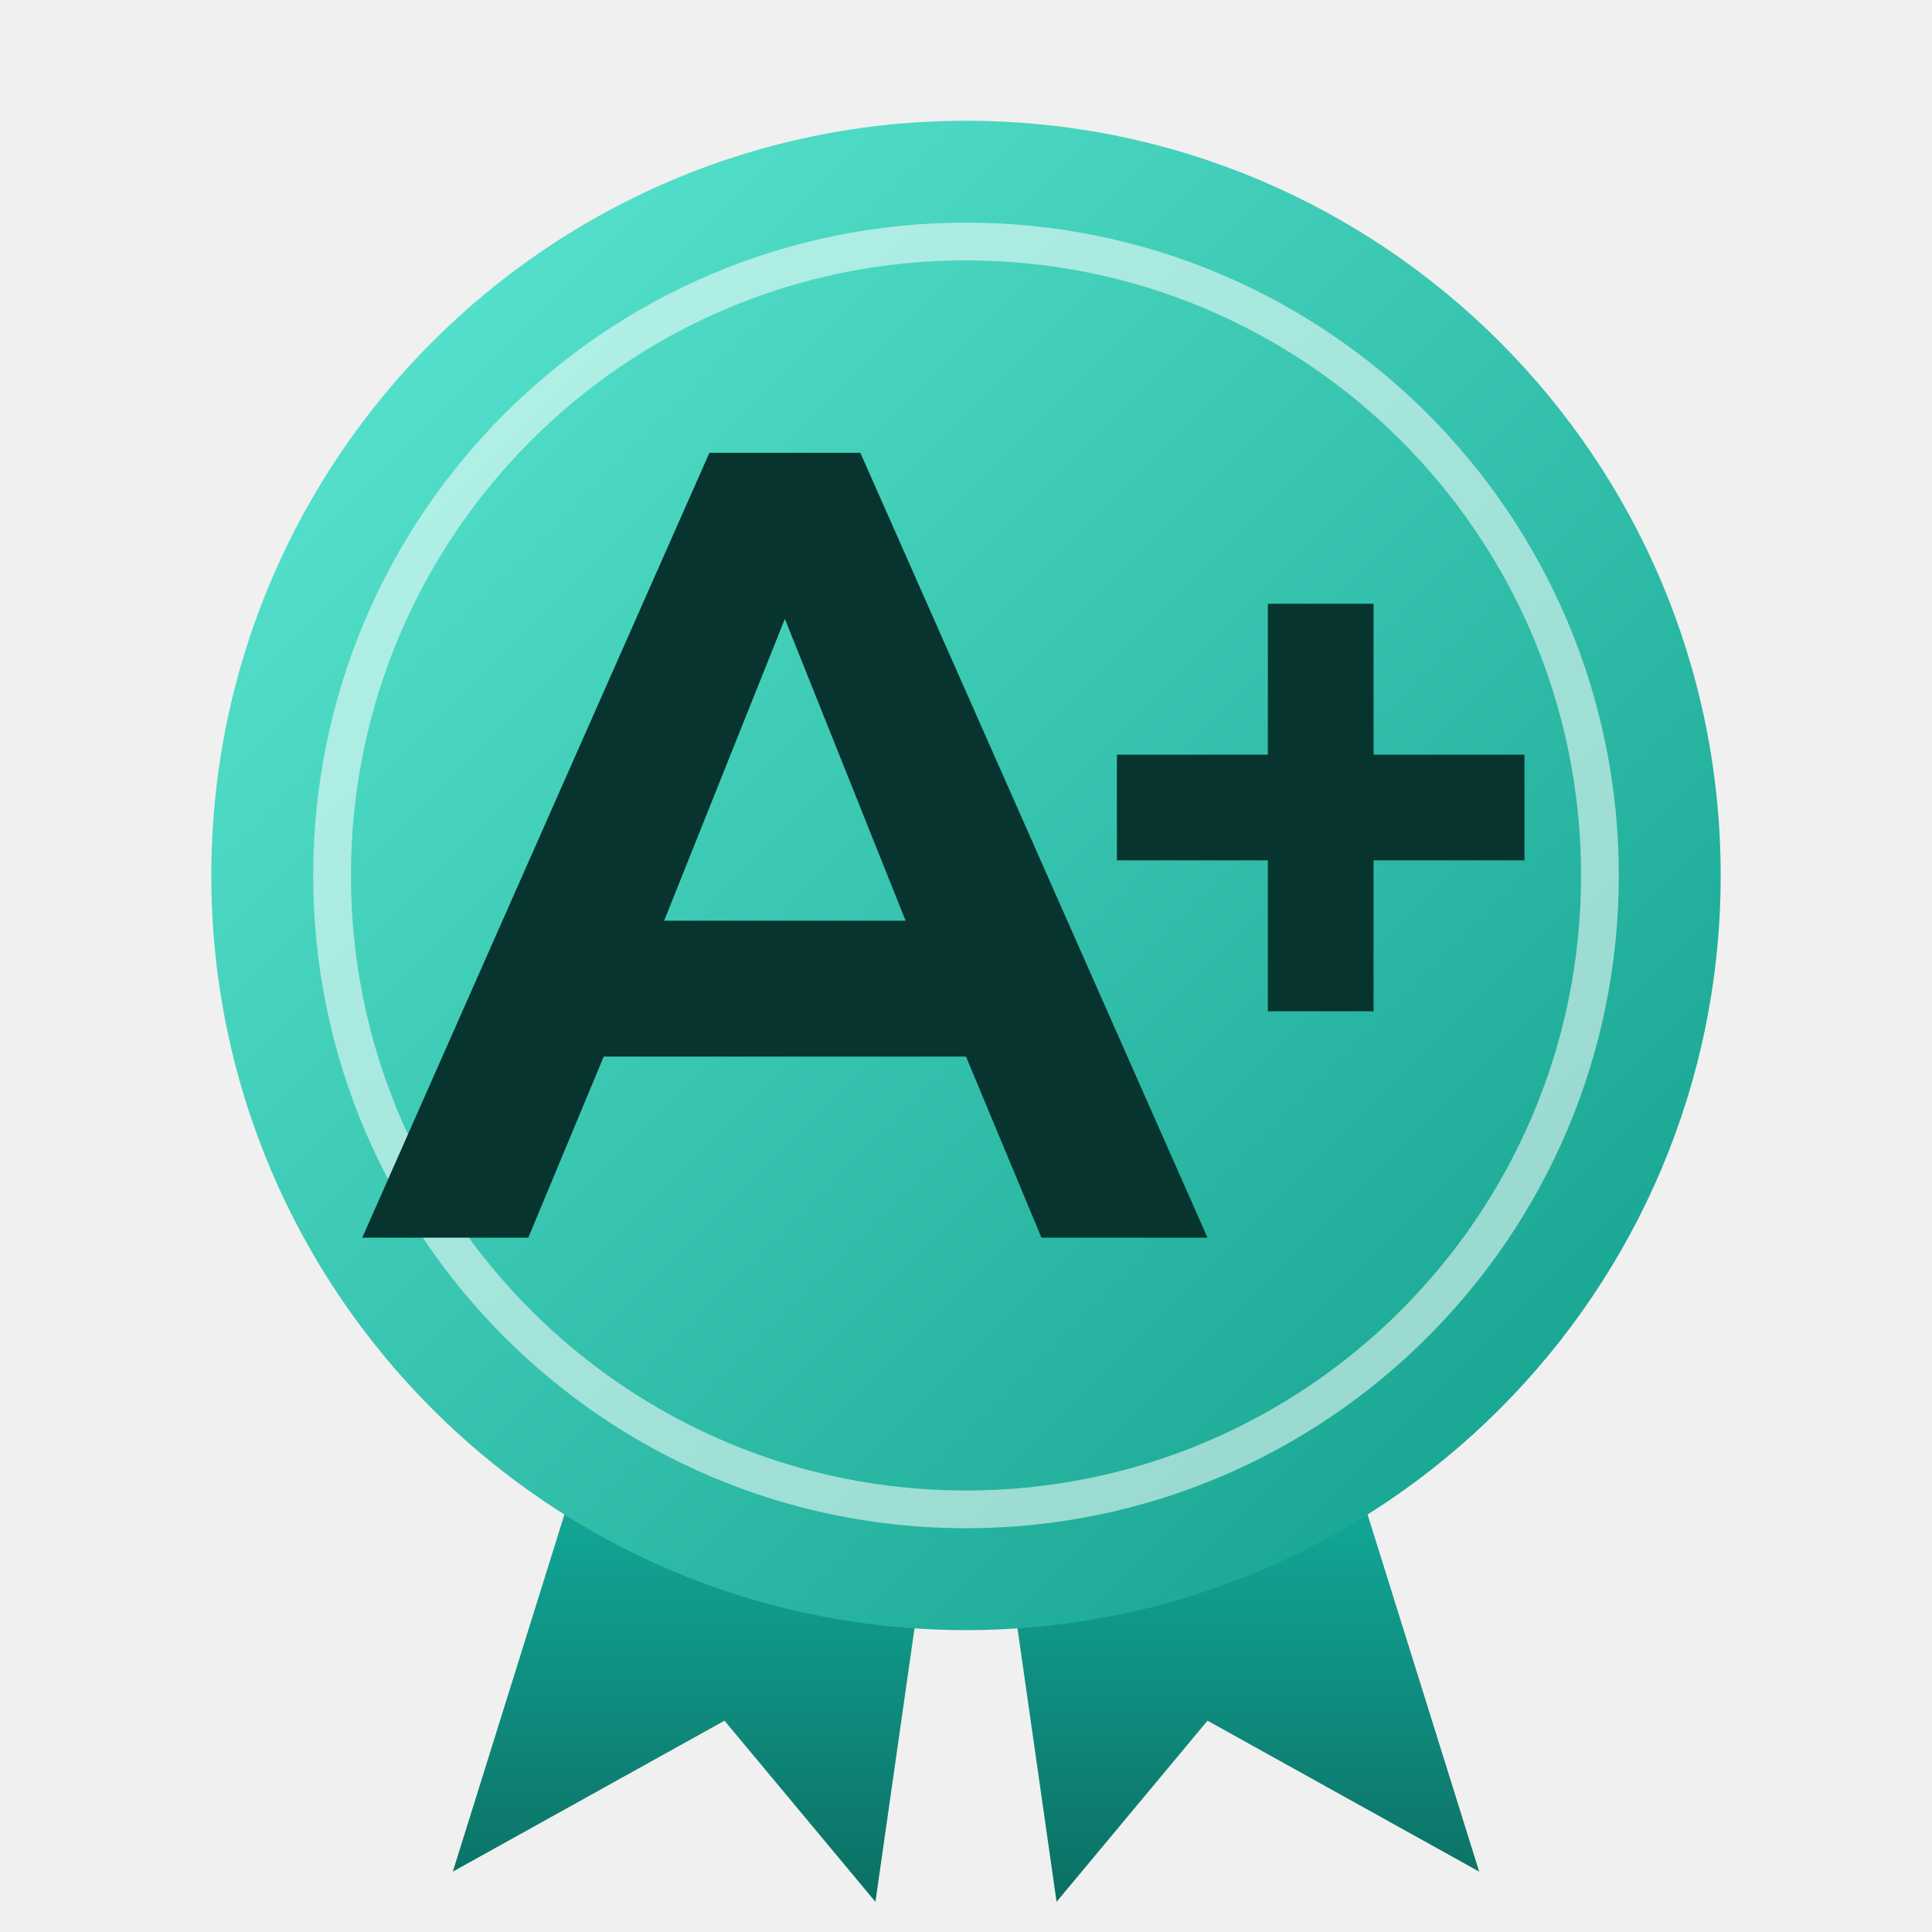
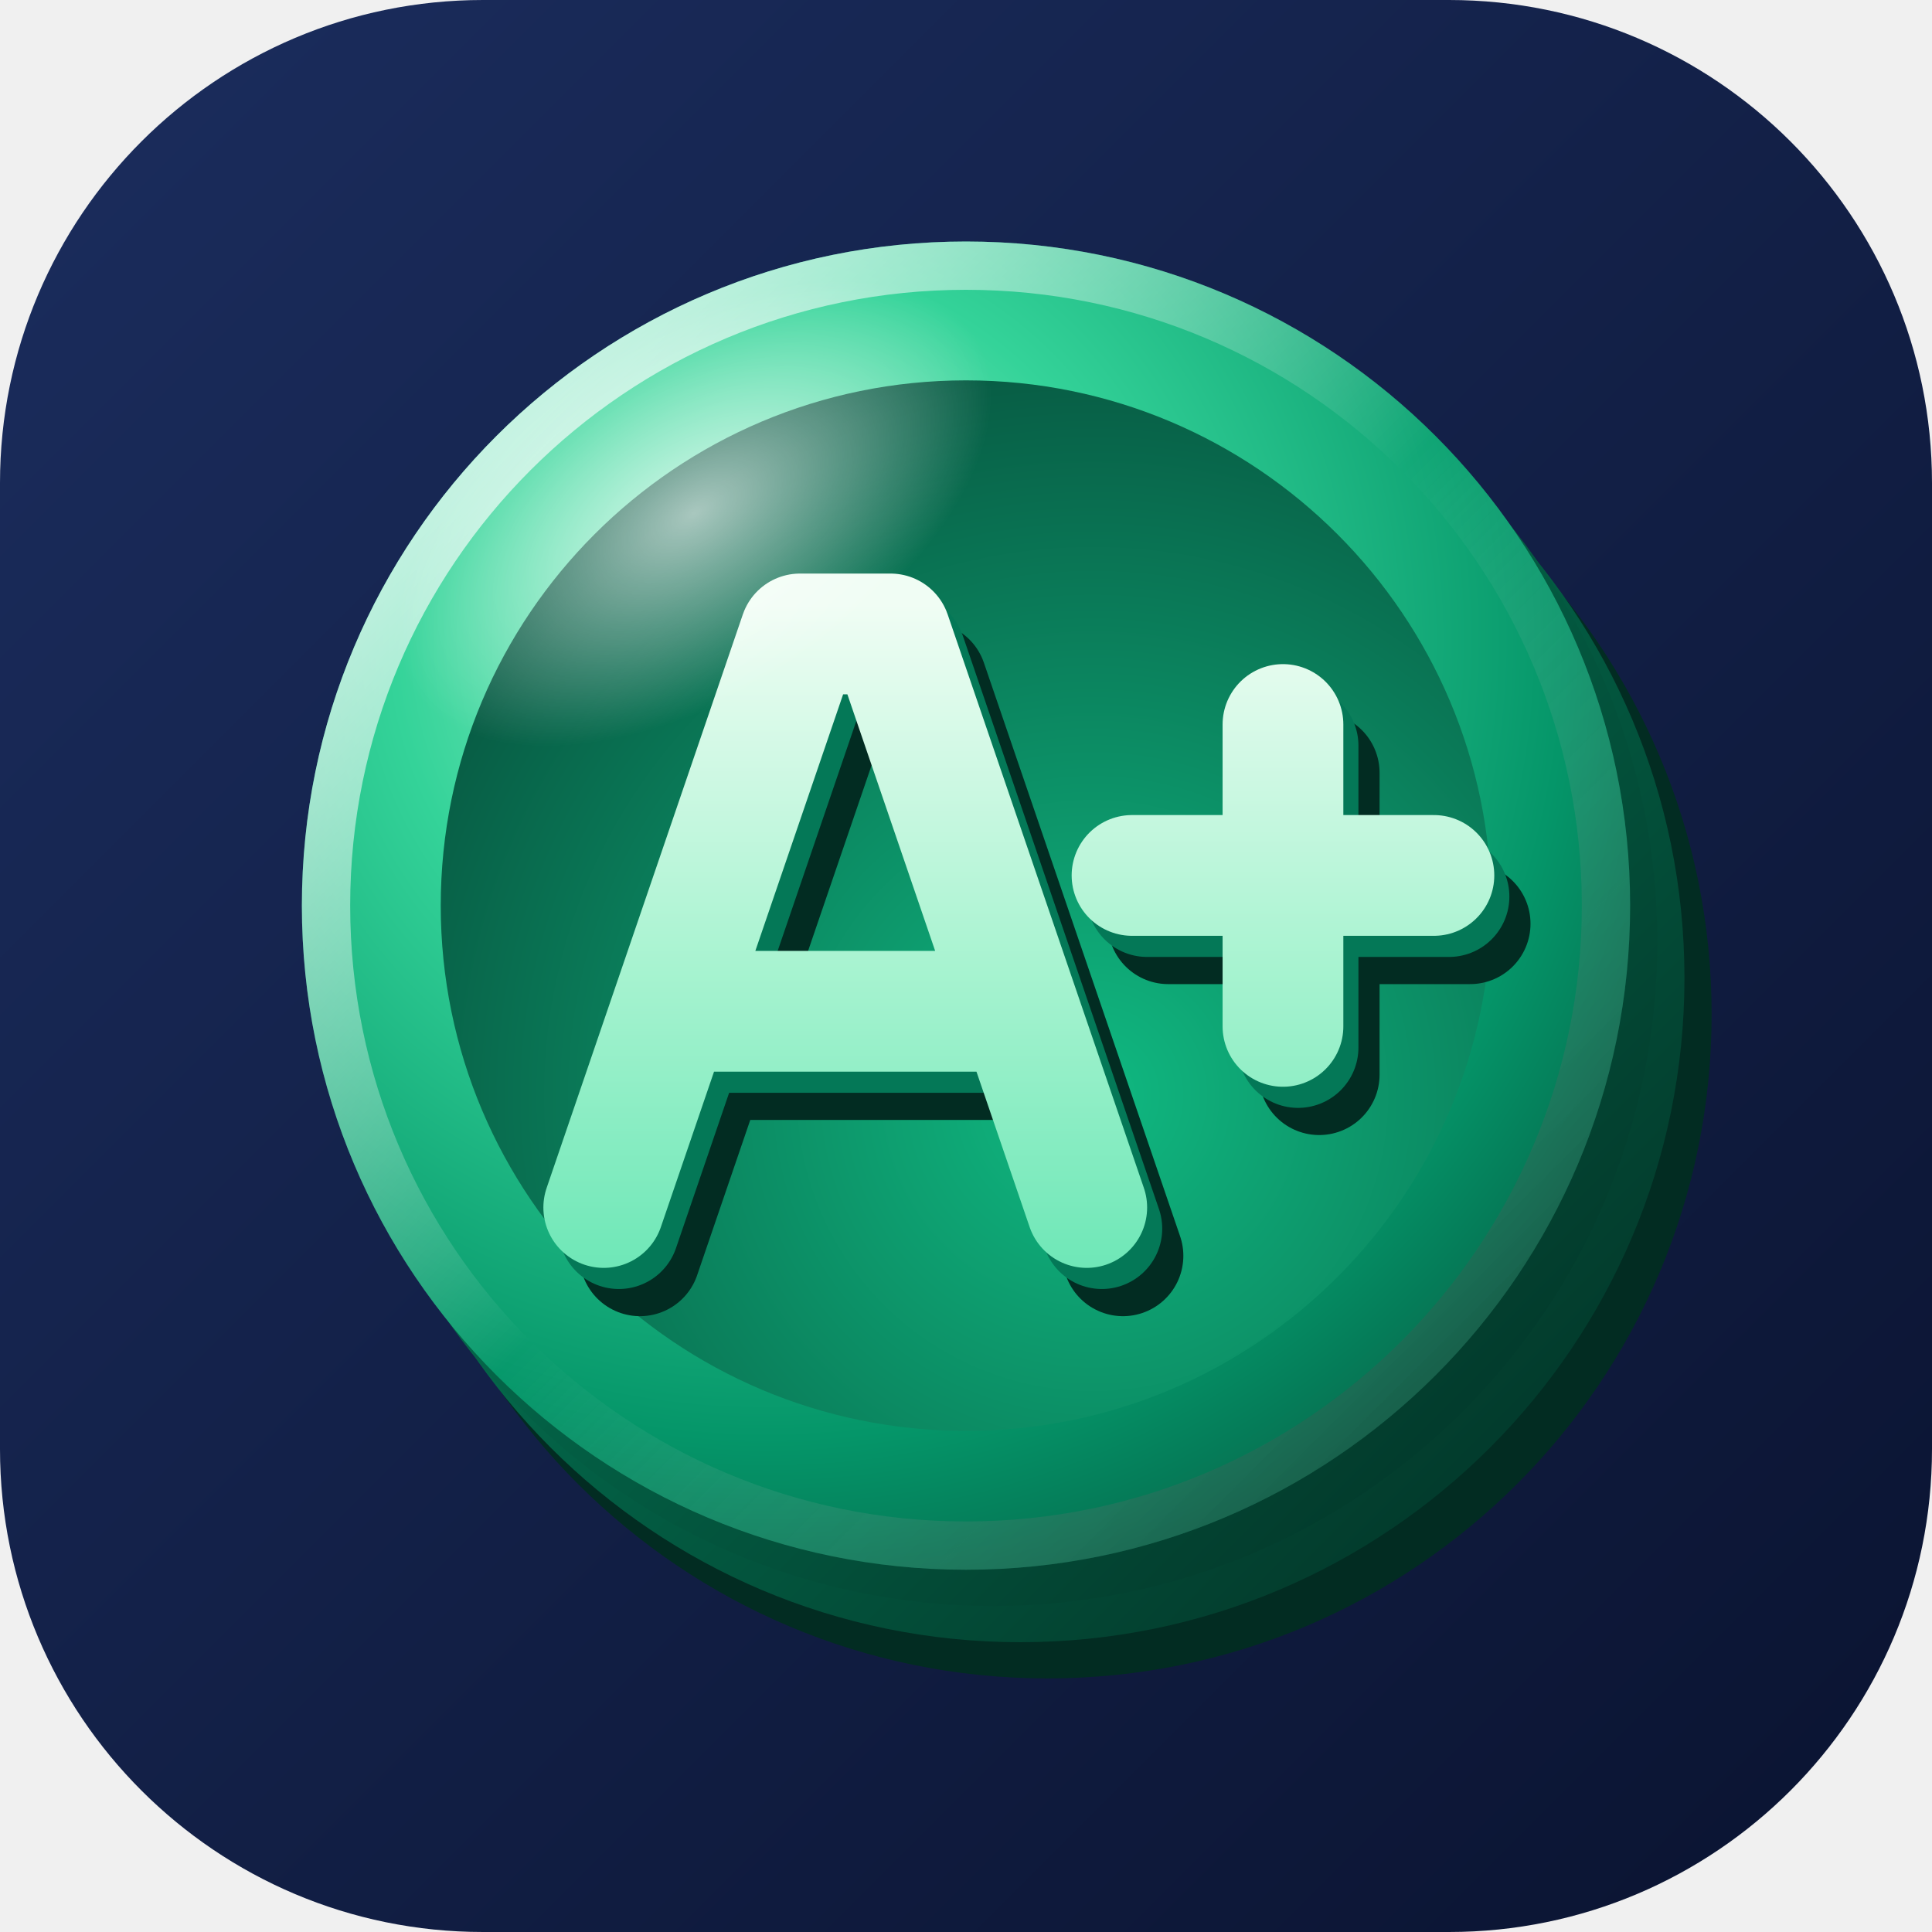
- <svg xmlns="http://www.w3.org/2000/svg" viewBox="0 0 128 128" width="128" height="128" role="img" aria-label="Lemida Exam Prep">
+ <svg xmlns="http://www.w3.org/2000/svg" width="512" height="512" viewBox="0 0 64 64">
  <defs>
-     <linearGradient id="medal" x1="0" y1="0" x2="1" y2="1">
-       <stop offset="0" stop-color="#5EEAD4" />
-       <stop offset="1" stop-color="#0F9D8A" />
+     <linearGradient id="lgTile" x1="0" y1="0" x2="1" y2="1">
+       <stop offset="0" stop-color="#1B2D5E" />
+       <stop offset="1" stop-color="#0A1330" />
    </linearGradient>
-     <linearGradient id="ribbon" x1="0" y1="0" x2="0" y2="1">
-       <stop offset="0" stop-color="#14B8A6" />
-       <stop offset="1" stop-color="#0B6F63" />
+     <linearGradient id="lgSide" x1="0" y1="0" x2="1" y2="1">
+       <stop offset="0" stop-color="#059669" />
+       <stop offset="1" stop-color="#022C22" />
    </linearGradient>
+     <radialGradient id="lgFace" cx="0.35" cy="0.3" r="0.8">
+       <stop offset="0" stop-color="#A7F3D0" />
+       <stop offset="0.35" stop-color="#34D399" />
+       <stop offset="0.75" stop-color="#059669" />
+       <stop offset="1" stop-color="#065F46" />
+     </radialGradient>
+     <radialGradient id="lgField" cx="0.62" cy="0.68" r="0.8">
+       <stop offset="0" stop-color="#10B981" />
+       <stop offset="1" stop-color="#064E3B" />
+     </radialGradient>
+     <linearGradient id="lgRim" x1="0" y1="0" x2="1" y2="1">
+       <stop offset="0" stop-color="#FFFFFF" stop-opacity="0.95" />
+       <stop offset="0.5" stop-color="#FFFFFF" stop-opacity="0" />
+       <stop offset="1" stop-color="#000000" stop-opacity="0.4" />
+     </linearGradient>
+     <linearGradient id="lgLetter" gradientUnits="userSpaceOnUse" x1="0" y1="20" x2="0" y2="42">
+       <stop offset="0" stop-color="#F0FDF4" />
+       <stop offset="0.55" stop-color="#A7F3D0" />
+       <stop offset="1" stop-color="#6EE7B7" />
+     </linearGradient>
+     <radialGradient id="lgSpec" cx="0.5" cy="0.5" r="0.5">
+       <stop offset="0" stop-color="#FFFFFF" stop-opacity="0.65" />
+       <stop offset="1" stop-color="#FFFFFF" stop-opacity="0" />
+     </radialGradient>
  </defs>
-   <path d="M40 92 L30 124 L48 114 L58 126 L62 98 Z" fill="url(#ribbon)" />
-   <path d="M88 92 L98 124 L80 114 L70 126 L66 98 Z" fill="url(#ribbon)" />
-   <circle cx="64" cy="58" r="50" fill="url(#medal)" />
-   <circle cx="64" cy="58" r="42" fill="none" stroke="#FFFFFF" stroke-opacity="0.55" stroke-width="2.5" />
-   <path fill="#07342E" fill-rule="evenodd" d="M24 82 L47 30 L57 30 L80 82 L69 82 L64 70 L40 70 L35 82 Z M44 61 L60 61 L52 41 Z" />
-   <path fill="#07342E" d="M84 40 h7 v10 h10 v7 h-10 v10 h-7 v-10 h-10 v-7 h10 z" />
+   <rect width="64" height="64" rx="16" fill="url(#lgTile)" />
+   <circle cx="34.7" cy="33.6" r="22" fill="#022C22" />
+   <circle cx="33.8" cy="32.4" r="22" fill="url(#lgSide)" />
+   <circle cx="32.9" cy="31.2" r="22" fill="url(#lgSide)" />
+   <circle cx="32" cy="30" r="22" fill="url(#lgFace)" />
+   <circle cx="32" cy="30" r="21.2" fill="none" stroke="url(#lgRim)" stroke-width="1.6" />
+   <circle cx="32" cy="30" r="17.4" fill="url(#lgField)" />
+   <g fill="none" stroke-linecap="round" stroke-linejoin="round" stroke-width="4">
+     <g stroke="#022C22" transform="translate(1.2 1.6)">
+       <path d="M20 40l6.5-19h3l6.5 19M22.6 33.5h10.8" />
+       <path d="M42.5 24v10M37.5 29h10" />
+     </g>
+     <g stroke="#047857" transform="translate(0.5 0.7)">
+       <path d="M20 40l6.5-19h3l6.5 19M22.6 33.5h10.8" />
+       <path d="M42.5 24v10M37.5 29h10" />
+     </g>
+     <g stroke="url(#lgLetter)">
+       <path d="M20 40l6.5-19h3l6.5 19M22.6 33.5h10.8" />
+       <path d="M42.5 24v10M37.5 29h10" />
+     </g>
+   </g>
+   <ellipse cx="23" cy="17" rx="11" ry="6" fill="url(#lgSpec)" transform="rotate(-32 23 17)" />
</svg>
